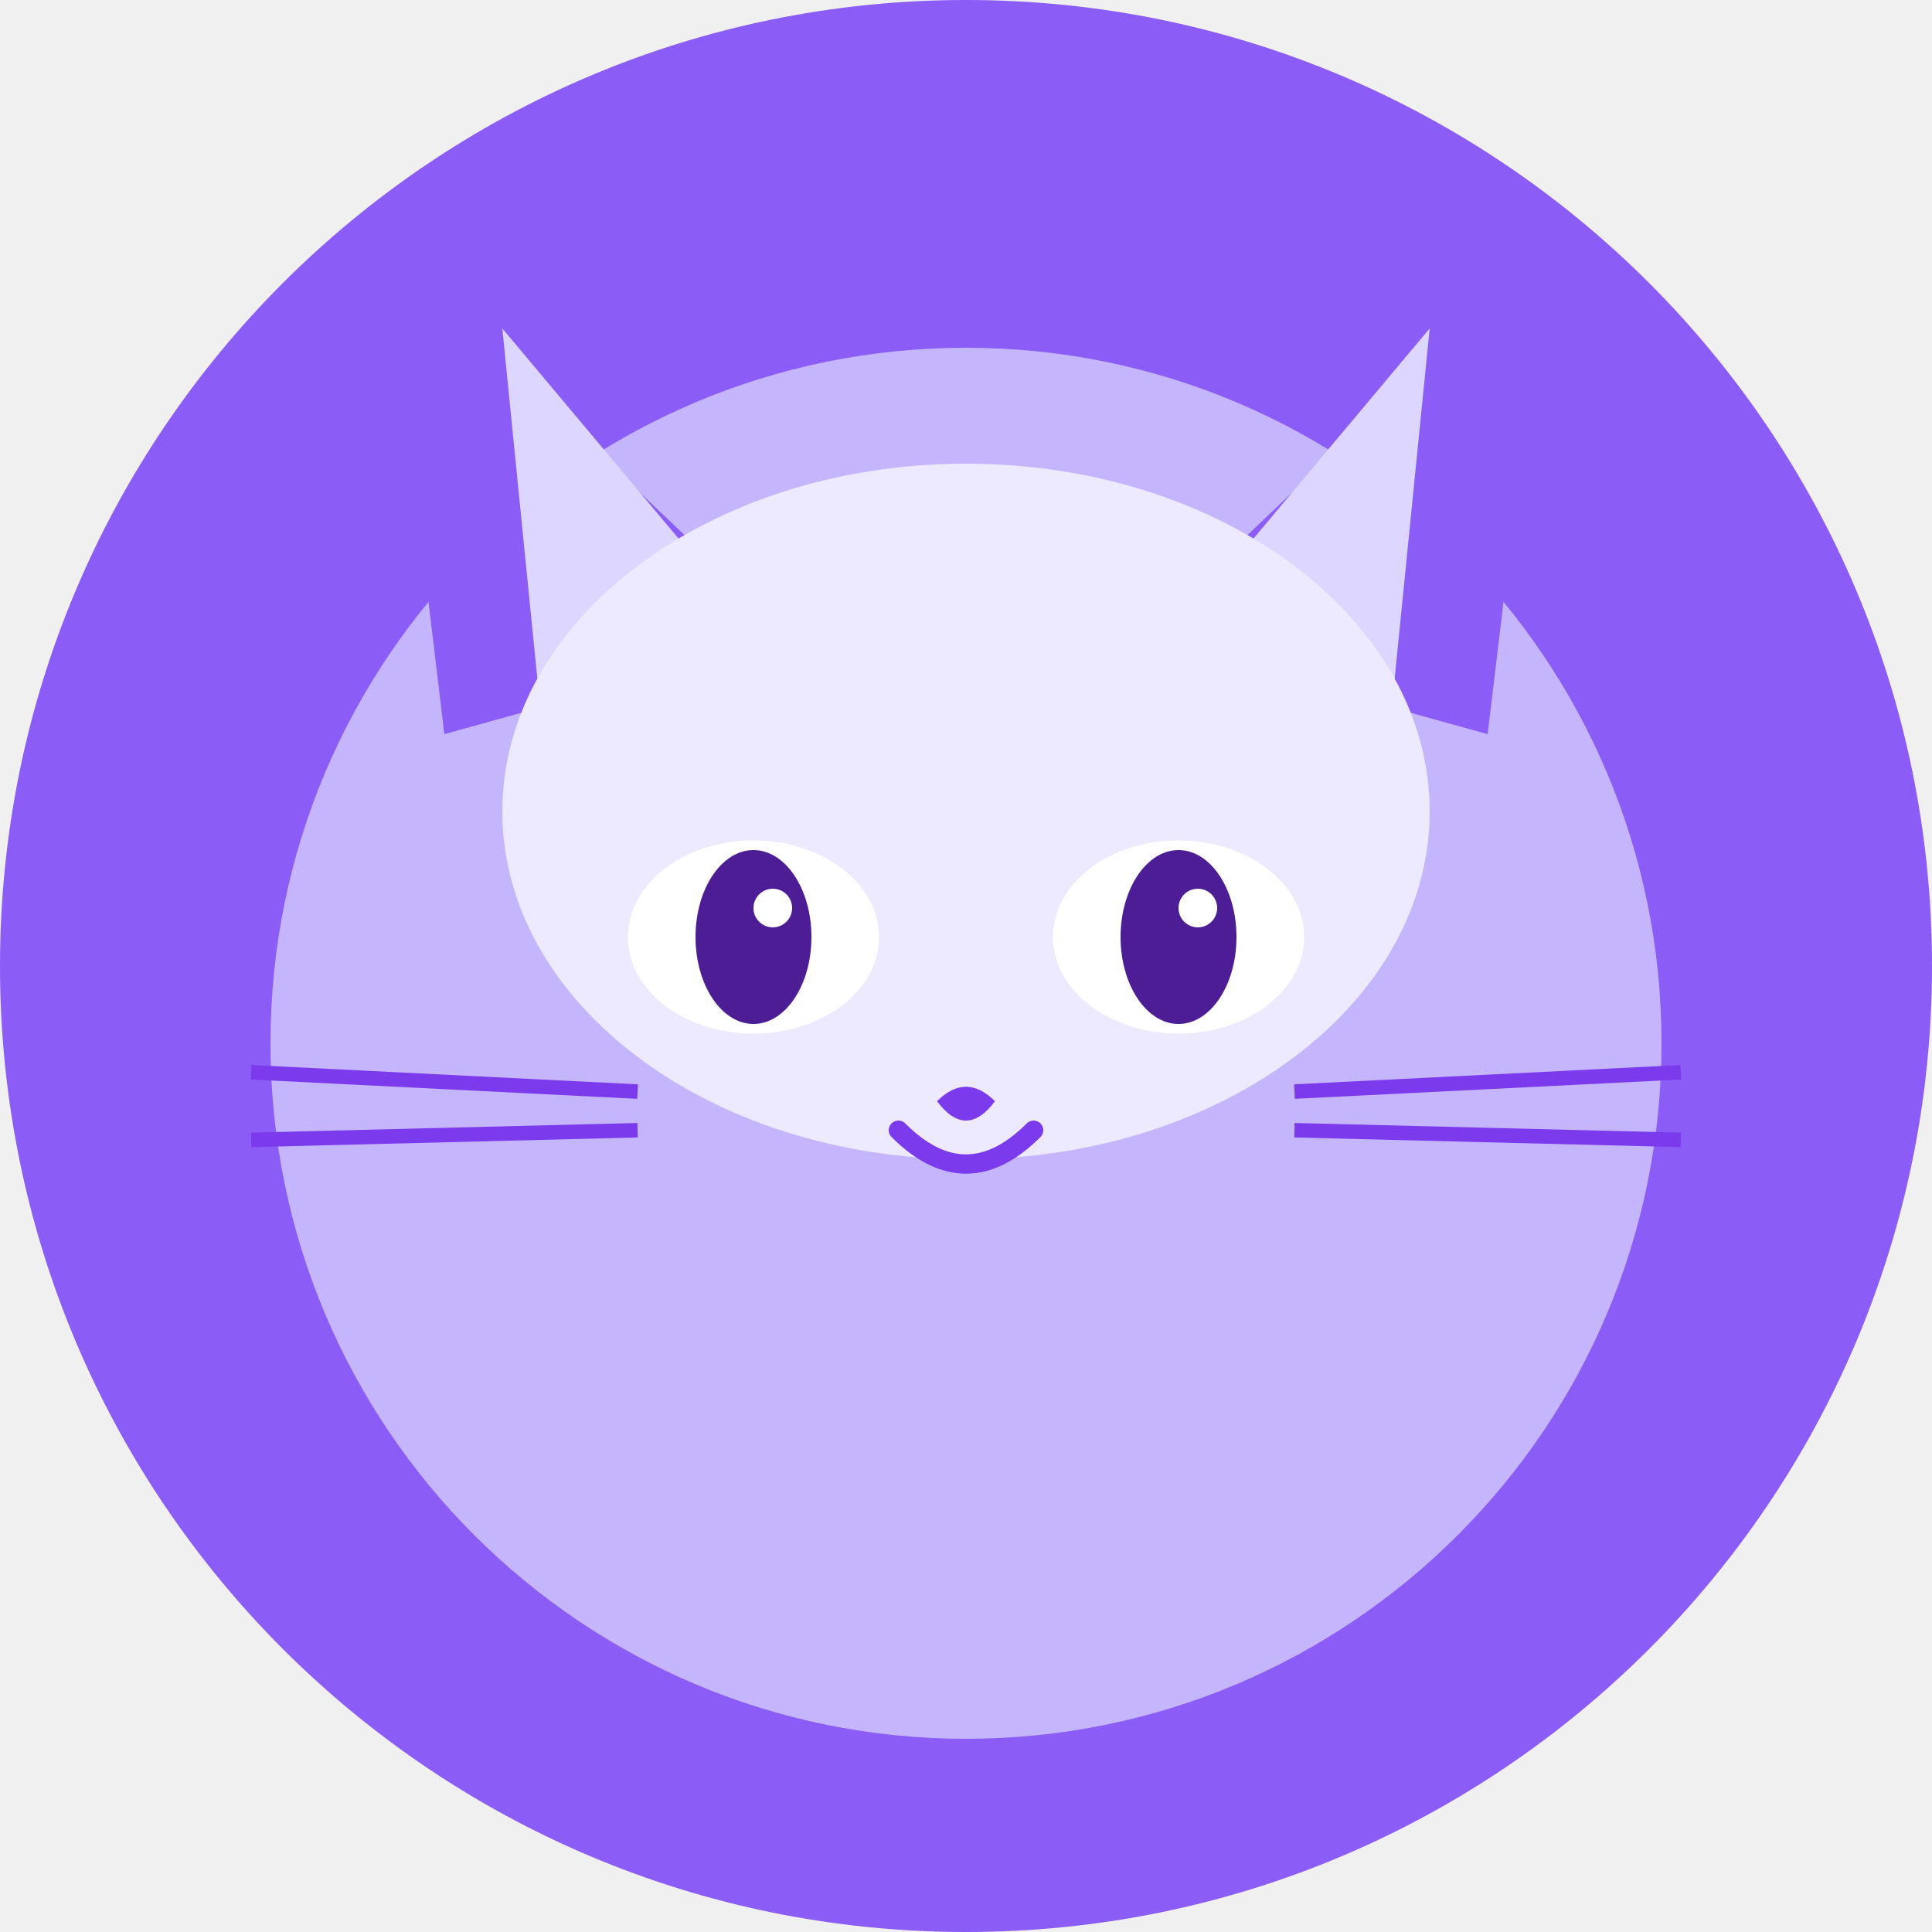
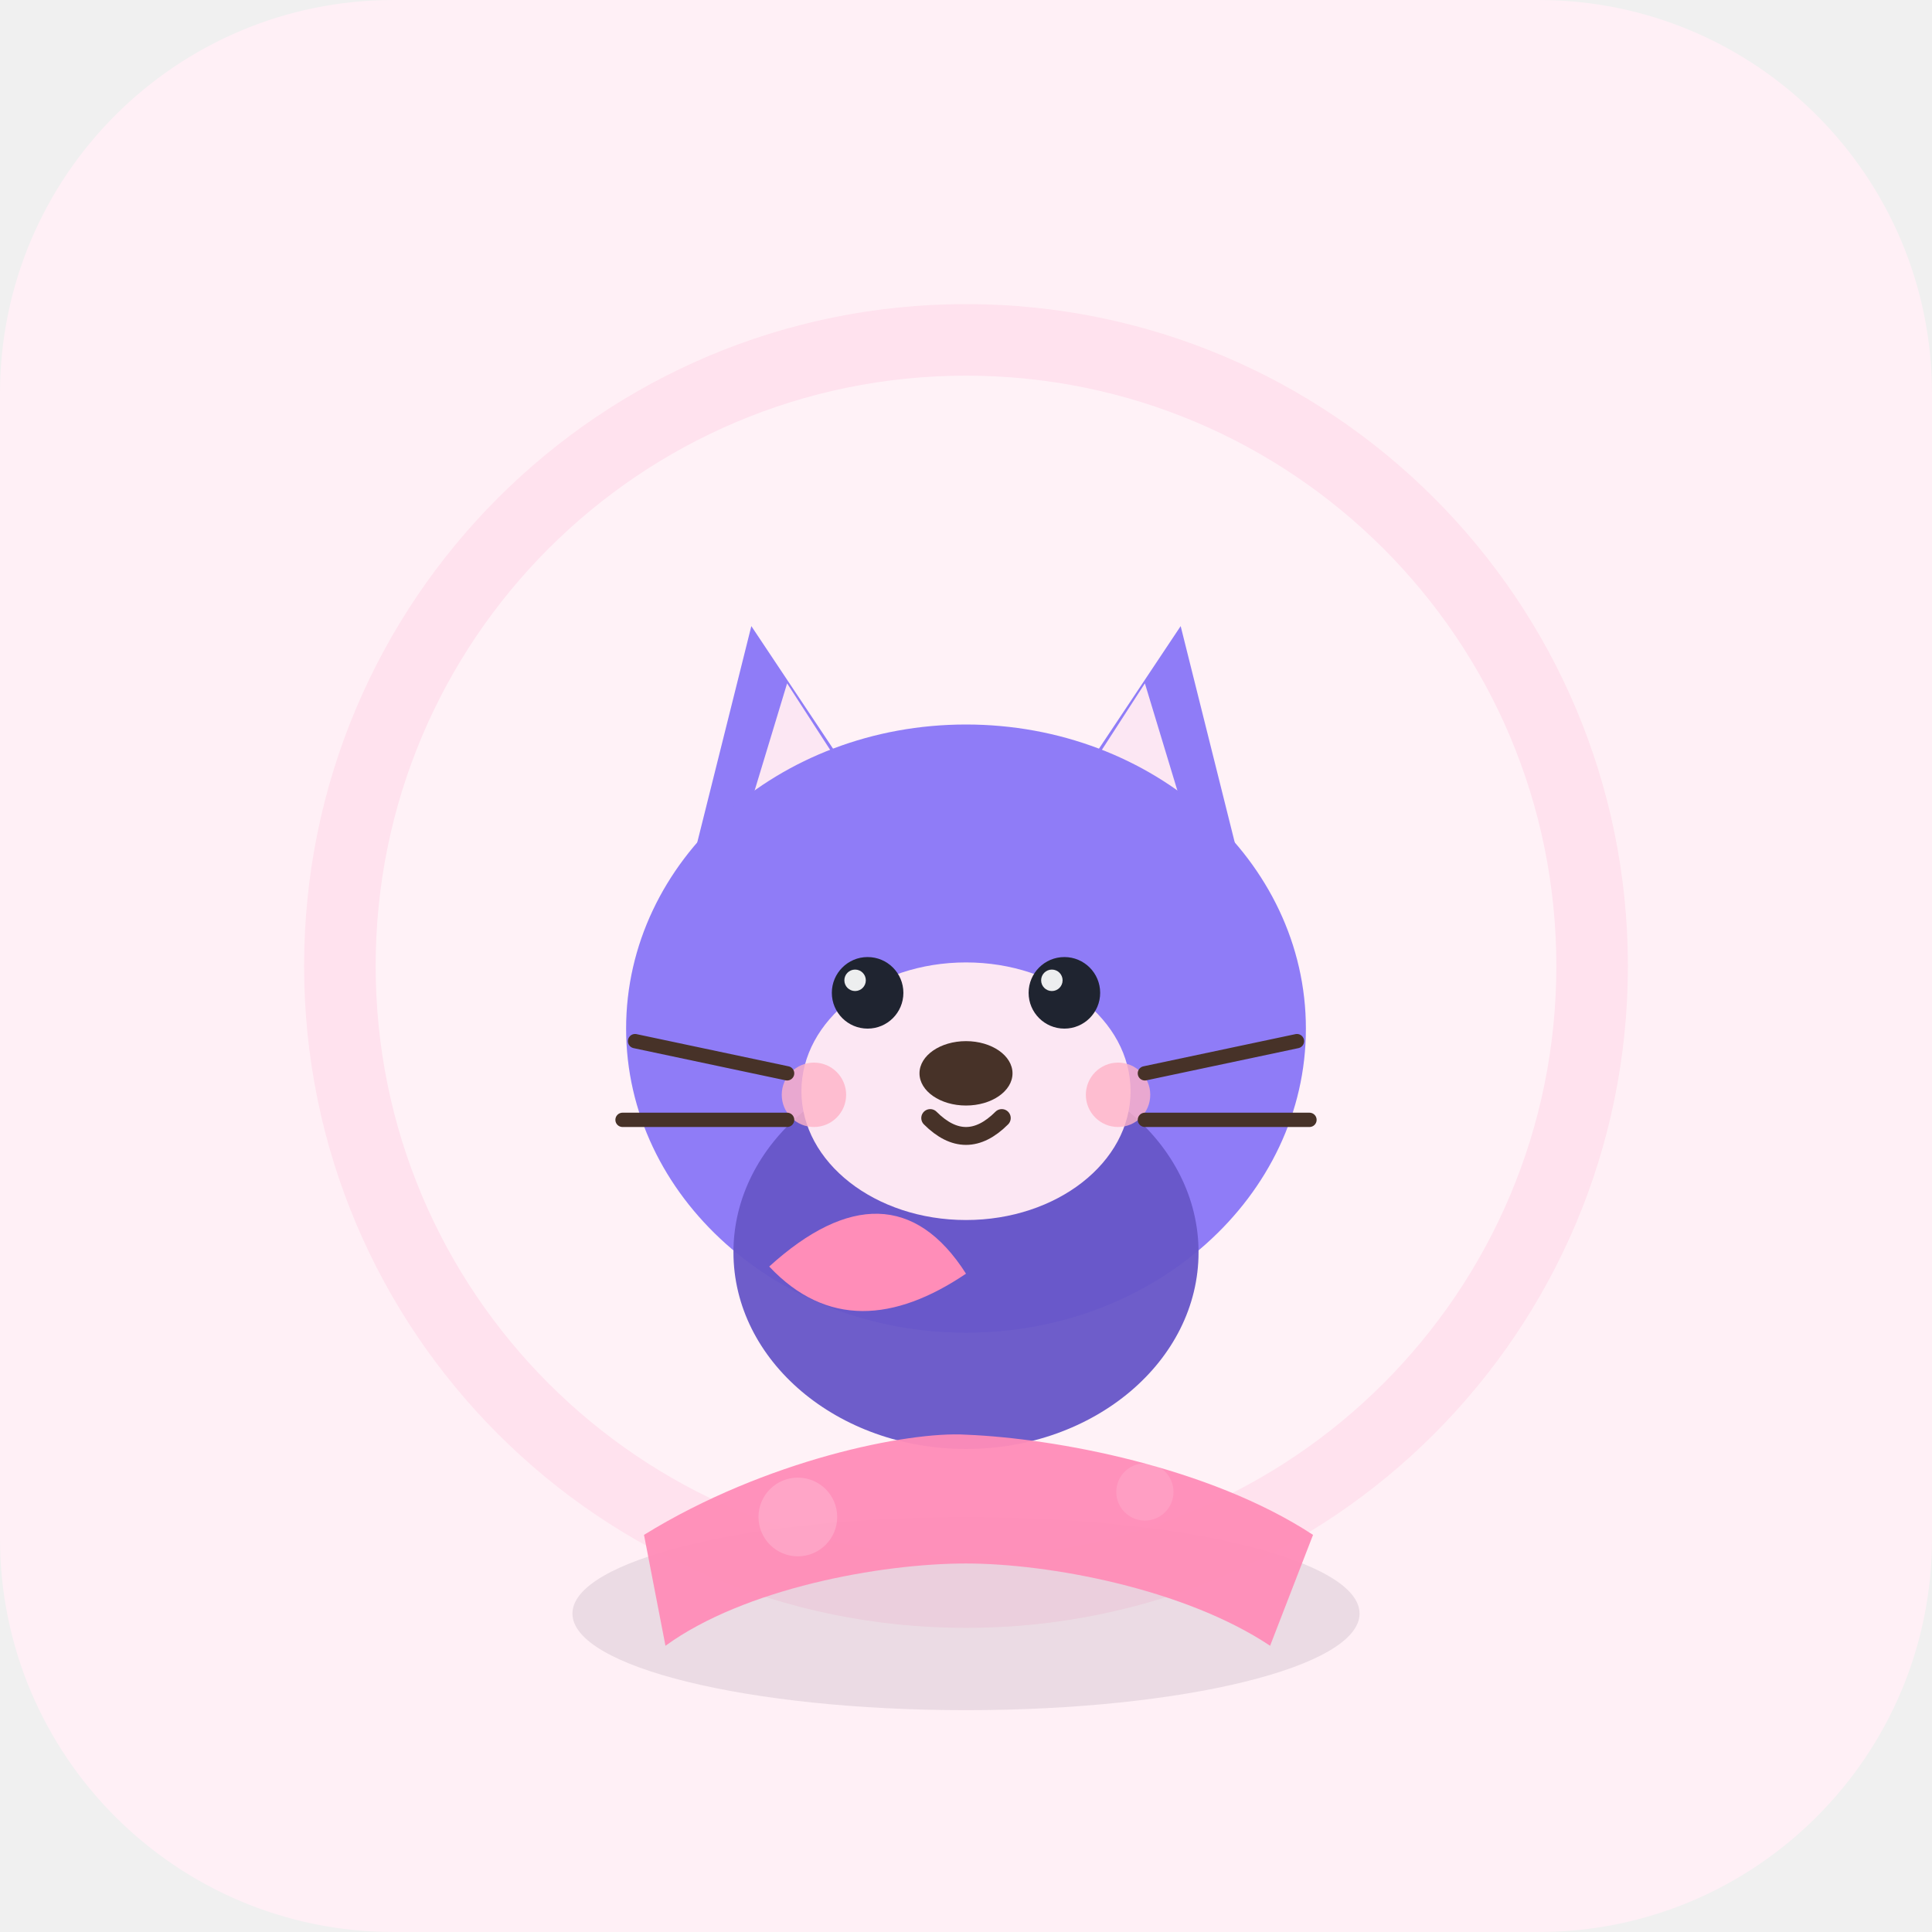
- <svg xmlns="http://www.w3.org/2000/svg" viewBox="0 0 200 200">
-   <circle cx="100" cy="100" r="100" fill="#8B5CF6" />
-   <circle cx="100" cy="108" r="72" fill="#C4B5FD" />
-   <path d="M46,76 L40,26 L82,66 Z" fill="#8B5CF6" />
-   <path d="M56,74 L52,34 L78,65 Z" fill="#DDD6FE" />
-   <path d="M154,76 L160,26 L118,66 Z" fill="#8B5CF6" />
-   <path d="M144,74 L148,34 L122,65 Z" fill="#DDD6FE" />
-   <ellipse cx="100" cy="84" rx="48" ry="36" fill="#EDE9FE" />
-   <ellipse cx="78" cy="97" rx="13" ry="10" fill="white" />
-   <ellipse cx="122" cy="97" rx="13" ry="10" fill="white" />
-   <ellipse cx="78" cy="97" rx="6" ry="9" fill="#4C1D95" />
-   <ellipse cx="122" cy="97" rx="6" ry="9" fill="#4C1D95" />
-   <circle cx="80" cy="94" r="2" fill="white" />
-   <circle cx="124" cy="94" r="2" fill="white" />
-   <path d="M97,114 Q100,111 103,114 Q100,118 97,114 Z" fill="#7C3AED" />
-   <path d="M93,117 Q100,124 107,117" stroke="#7C3AED" stroke-width="2" fill="none" stroke-linecap="round" />
-   <line x1="26" y1="111" x2="66" y2="113" stroke="#7C3AED" stroke-width="1.5" />
-   <line x1="26" y1="118" x2="66" y2="117" stroke="#7C3AED" stroke-width="1.5" />
-   <line x1="134" y1="113" x2="174" y2="111" stroke="#7C3AED" stroke-width="1.5" />
-   <line x1="134" y1="117" x2="174" y2="118" stroke="#7C3AED" stroke-width="1.5" />
+ <svg xmlns="http://www.w3.org/2000/svg" width="1080" height="1080" viewBox="0 0 1080 1080">
+   <rect width="1080" height="1080" rx="220" fill="#fff0f6" />
+   <circle cx="540" cy="540" r="370" fill="#ffbdd8" opacity="0.28" />
+   <circle cx="540" cy="540" r="330" fill="#ffffff" opacity="0.55" />
+   <ellipse cx="540" cy="902" rx="220" ry="54" fill="#31233b" opacity="0.10" />
+   <path d="M385 490 L420 350 L500 470 Z" fill="#8f7cf7" />
+   <path d="M695 490 L660 350 L580 470 Z" fill="#8f7cf7" />
+   <path d="M420 448 L440 382 L484 450 Z" fill="#fce7f3" />
+   <path d="M660 448 L640 382 L596 450 Z" fill="#fce7f3" />
+   <ellipse cx="540" cy="575" rx="190" ry="170" fill="#8f7cf7" />
+   <ellipse cx="540" cy="700" rx="130" ry="110" fill="#6756c7" opacity="0.95" />
+   <ellipse cx="540" cy="610" rx="92" ry="72" fill="#fce7f3" />
+   <circle cx="485" cy="555" r="20" fill="#1f2430" />
+   <circle cx="595" cy="555" r="20" fill="#1f2430" />
+   <circle cx="478" cy="548" r="6" fill="#ffffff" opacity="0.92" />
+   <circle cx="588" cy="548" r="6" fill="#ffffff" opacity="0.92" />
+   <ellipse cx="540" cy="600" rx="26" ry="18" fill="#473228" />
+   <path d="M520 625 Q540 645 560 625" stroke="#473228" stroke-width="10" stroke-linecap="round" fill="none" />
+   <circle cx="455" cy="612" r="18" fill="#ffb3c7" opacity="0.8" />
+   <circle cx="625" cy="612" r="18" fill="#ffb3c7" opacity="0.8" />
+   <path d="M440 600 L355 582" stroke="#473228" stroke-width="8" stroke-linecap="round" />
+   <path d="M440 626 L348 626" stroke="#473228" stroke-width="8" stroke-linecap="round" />
+   <path d="M640 600 L725 582" stroke="#473228" stroke-width="8" stroke-linecap="round" />
+   <path d="M640 626 L732 626" stroke="#473228" stroke-width="8" stroke-linecap="round" />
+   <path d="M430 708 C474 668 512 668 540 712 C500 739 462 742 430 708" fill="#ff8db8" />
+   <path d="M360 858 C428 816 508 800 540 802 C590 804 676 820 734 858 L710 920 C662 888 586 874 540 874 C492 874 416 888 372 920 Z" fill="#ff8db8" opacity="0.95" />
+   <circle cx="446" cy="848" r="22" fill="#ffffff" opacity="0.18" />
+   <circle cx="640" cy="834" r="16" fill="#ffffff" opacity="0.12" />
</svg>
